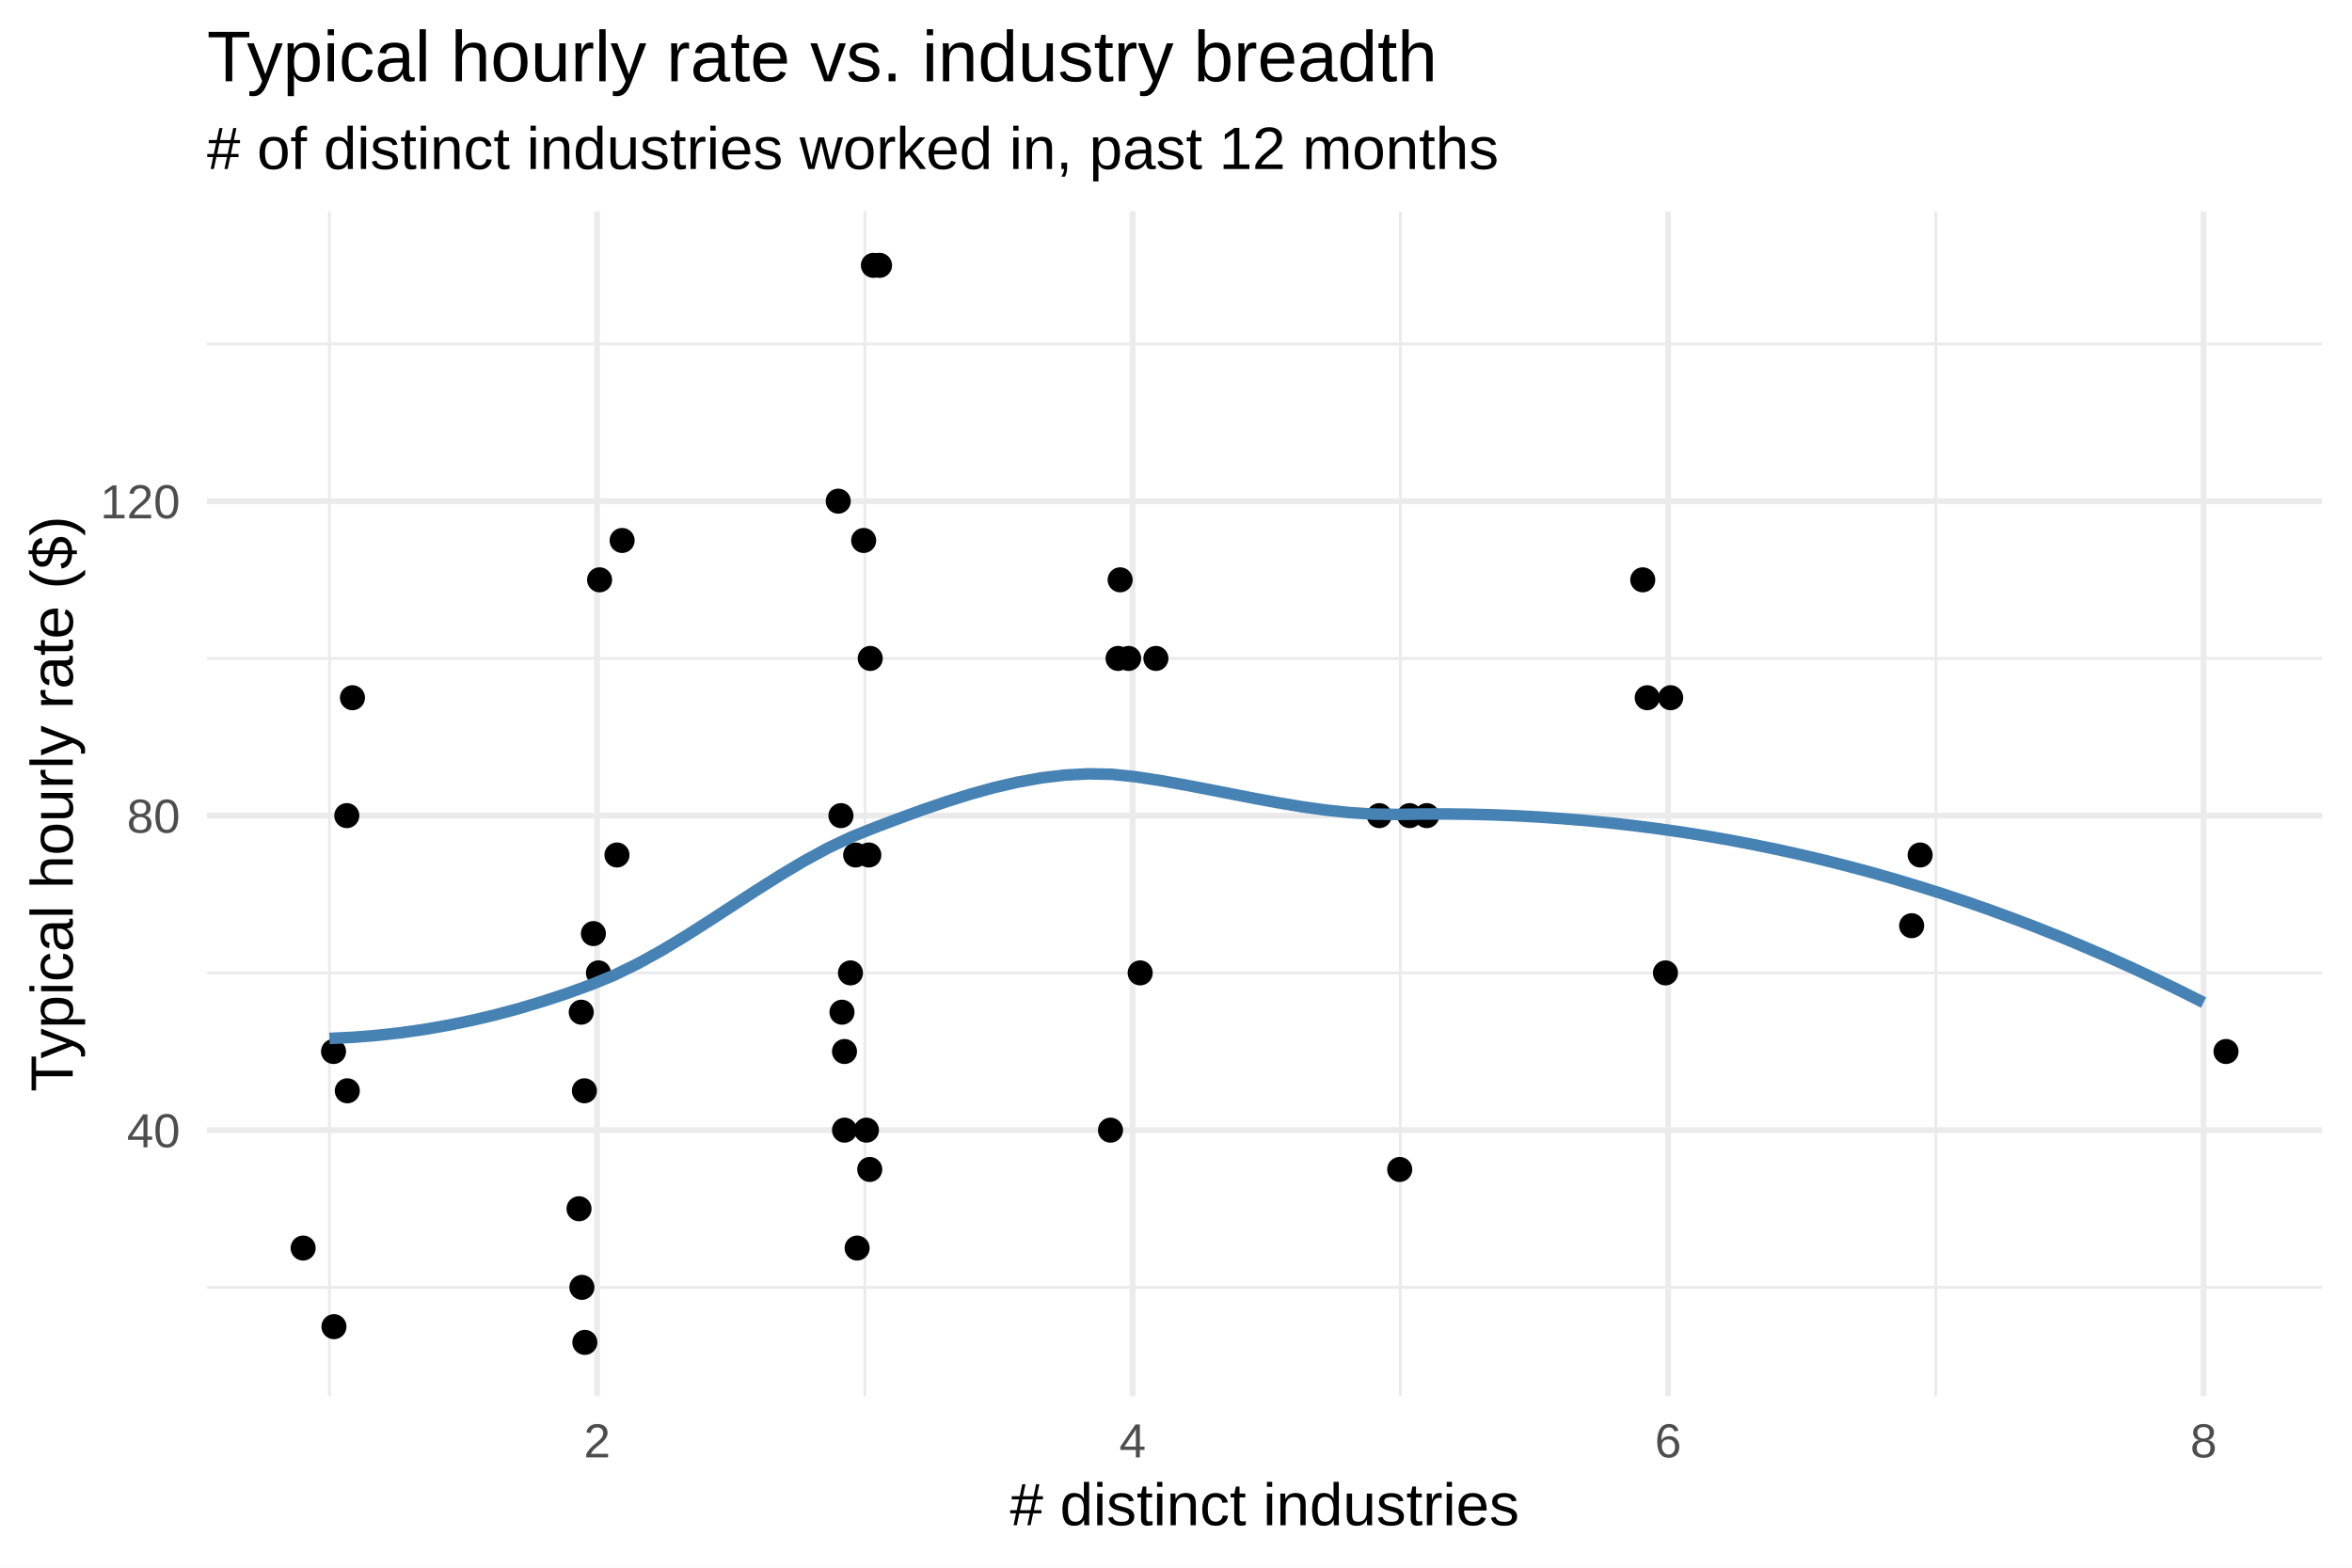
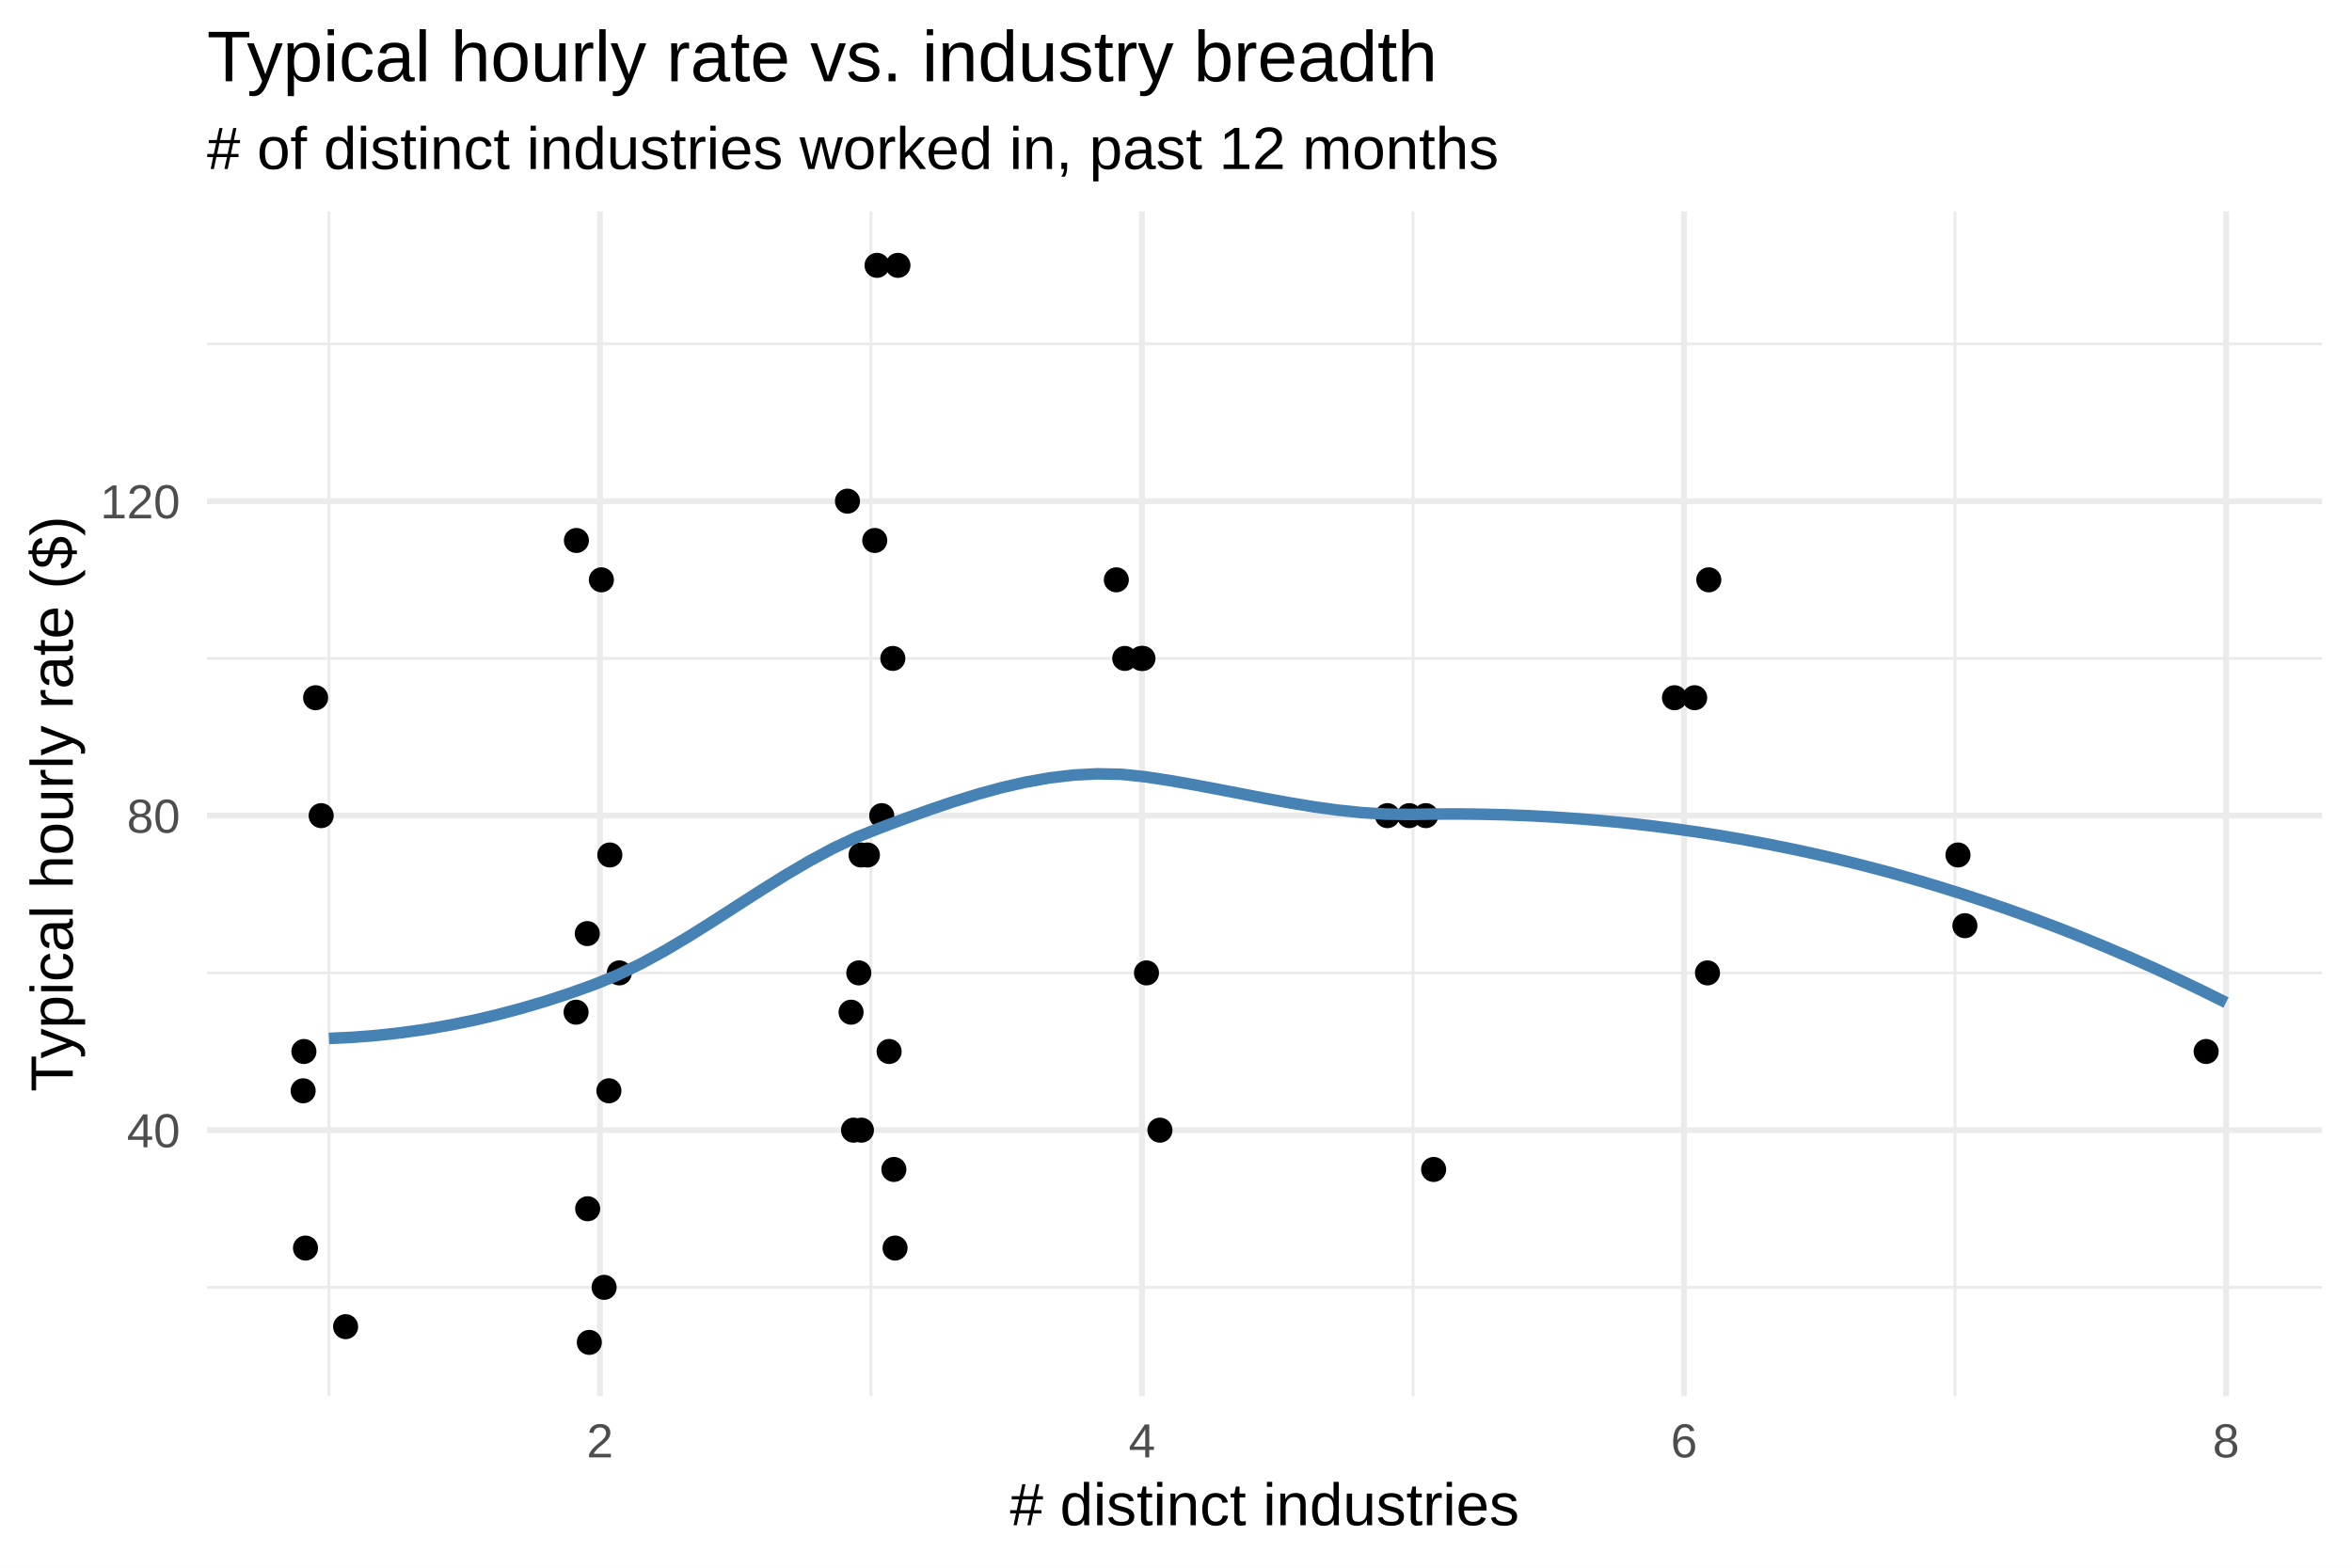
<svg xmlns="http://www.w3.org/2000/svg" width="432.00pt" height="288.00pt" viewBox="0 0 432.00 288.00">
  <g class="svglite">
    <defs>
      <style type="text/css">
    .svglite line, .svglite polyline, .svglite polygon, .svglite path, .svglite rect, .svglite circle {
      fill: none;
      stroke: #000000;
      stroke-linecap: round;
      stroke-linejoin: round;
      stroke-miterlimit: 10.00;
    }
    .svglite text {
      white-space: pre;
    }
    .svglite g.glyphgroup path {
      fill: inherit;
      stroke: none;
    }
  </style>
    </defs>
    <rect width="100%" height="100%" style="stroke: none; fill: #FFFFFF;" />
    <defs>
      <clipPath id="cpMC4wMHw0MzIuMDB8MC4wMHwyODguMDA=">
        <rect x="0.00" y="0.00" width="432.00" height="288.00" />
      </clipPath>
    </defs>
    <g clip-path="url(#cpMC4wMHw0MzIuMDB8MC4wMHwyODguMDA=)">
      <rect x="0" y="0.00" width="432.00" height="288.00" style="stroke-width: 1.07; stroke: none; fill: #FFFFFF;" />
    </g>
    <defs>
      <clipPath id="cpMzguMDJ8NDI2LjUyfDM4Ljg1fDI1Ni41MA==">
        <rect x="38.02" y="38.85" width="388.50" height="217.65" />
      </clipPath>
    </defs>
    <g clip-path="url(#cpMzguMDJ8NDI2LjUyfDM4Ljg1fDI1Ni41MA==)">
      <polyline points="38.02,236.50 426.52,236.50 " style="stroke-width: 0.53; stroke: #EBEBEB; stroke-linecap: butt;" />
      <polyline points="38.02,178.73 426.52,178.73 " style="stroke-width: 0.53; stroke: #EBEBEB; stroke-linecap: butt;" />
      <polyline points="38.02,120.96 426.52,120.96 " style="stroke-width: 0.53; stroke: #EBEBEB; stroke-linecap: butt;" />
      <polyline points="38.02,63.19 426.52,63.19 " style="stroke-width: 0.53; stroke: #EBEBEB; stroke-linecap: butt;" />
-       <polyline points="60.51,256.50 60.51,38.85 " style="stroke-width: 0.53; stroke: #EBEBEB; stroke-linecap: butt;" />
-       <polyline points="158.86,256.50 158.86,38.85 " style="stroke-width: 0.53; stroke: #EBEBEB; stroke-linecap: butt;" />
-       <polyline points="257.21,256.50 257.21,38.85 " style="stroke-width: 0.53; stroke: #EBEBEB; stroke-linecap: butt;" />
-       <polyline points="355.56,256.50 355.56,38.85 " style="stroke-width: 0.53; stroke: #EBEBEB; stroke-linecap: butt;" />
+       <polyline points="60.42,256.50 60.42,38.85 " style="stroke-width: 0.53; stroke: #EBEBEB; stroke-linecap: butt;" />
+       <polyline points="159.97,256.50 159.97,38.85 " style="stroke-width: 0.53; stroke: #EBEBEB; stroke-linecap: butt;" />
+       <polyline points="259.53,256.50 259.53,38.85 " style="stroke-width: 0.53; stroke: #EBEBEB; stroke-linecap: butt;" />
+       <polyline points="359.08,256.50 359.08,38.85 " style="stroke-width: 0.53; stroke: #EBEBEB; stroke-linecap: butt;" />
      <polyline points="38.02,207.62 426.52,207.62 " style="stroke-width: 1.07; stroke: #EBEBEB; stroke-linecap: butt;" />
      <polyline points="38.02,149.84 426.52,149.84 " style="stroke-width: 1.07; stroke: #EBEBEB; stroke-linecap: butt;" />
      <polyline points="38.02,92.07 426.52,92.07 " style="stroke-width: 1.07; stroke: #EBEBEB; stroke-linecap: butt;" />
-       <polyline points="109.68,256.50 109.68,38.85 " style="stroke-width: 1.07; stroke: #EBEBEB; stroke-linecap: butt;" />
-       <polyline points="208.03,256.50 208.03,38.85 " style="stroke-width: 1.07; stroke: #EBEBEB; stroke-linecap: butt;" />
-       <polyline points="306.39,256.50 306.39,38.85 " style="stroke-width: 1.07; stroke: #EBEBEB; stroke-linecap: butt;" />
-       <polyline points="404.74,256.50 404.74,38.85 " style="stroke-width: 1.07; stroke: #EBEBEB; stroke-linecap: butt;" />
-       <circle cx="207.30" cy="120.96" r="1.95" style="stroke-width: 0.71; fill: #000000;" />
-       <circle cx="212.31" cy="120.96" r="1.95" style="stroke-width: 0.71; fill: #000000;" />
-       <circle cx="205.74" cy="106.52" r="1.95" style="stroke-width: 0.71; fill: #000000;" />
-       <circle cx="351.12" cy="170.06" r="1.95" style="stroke-width: 0.71; fill: #000000;" />
-       <circle cx="306.86" cy="128.18" r="1.95" style="stroke-width: 0.71; fill: #000000;" />
-       <circle cx="154.65" cy="185.95" r="1.95" style="stroke-width: 0.71; fill: #000000;" />
-       <circle cx="159.58" cy="157.07" r="1.95" style="stroke-width: 0.71; fill: #000000;" />
-       <circle cx="156.21" cy="178.73" r="1.95" style="stroke-width: 0.71; fill: #000000;" />
-       <circle cx="63.70" cy="149.84" r="1.95" style="stroke-width: 0.71; fill: #000000;" />
-       <circle cx="110.13" cy="106.52" r="1.95" style="stroke-width: 0.71; fill: #000000;" />
-       <circle cx="61.34" cy="243.72" r="1.95" style="stroke-width: 0.71; fill: #000000;" />
-       <circle cx="159.14" cy="207.62" r="1.95" style="stroke-width: 0.71; fill: #000000;" />
-       <circle cx="253.34" cy="149.84" r="1.95" style="stroke-width: 0.71; fill: #000000;" />
-       <circle cx="262.06" cy="149.84" r="1.95" style="stroke-width: 0.71; fill: #000000;" />
-       <circle cx="302.55" cy="128.18" r="1.95" style="stroke-width: 0.71; fill: #000000;" />
-       <circle cx="106.88" cy="236.50" r="1.95" style="stroke-width: 0.71; fill: #000000;" />
-       <circle cx="63.79" cy="200.39" r="1.95" style="stroke-width: 0.71; fill: #000000;" />
-       <circle cx="107.42" cy="246.61" r="1.95" style="stroke-width: 0.71; fill: #000000;" />
-       <circle cx="155.11" cy="193.17" r="1.95" style="stroke-width: 0.71; fill: #000000;" />
-       <circle cx="109.92" cy="178.73" r="1.95" style="stroke-width: 0.71; fill: #000000;" />
-       <circle cx="108.99" cy="171.51" r="1.95" style="stroke-width: 0.71; fill: #000000;" />
-       <circle cx="301.73" cy="106.52" r="1.95" style="stroke-width: 0.71; fill: #000000;" />
-       <circle cx="64.74" cy="128.18" r="1.95" style="stroke-width: 0.71; fill: #000000;" />
-       <circle cx="113.32" cy="157.07" r="1.95" style="stroke-width: 0.71; fill: #000000;" />
-       <circle cx="106.76" cy="185.95" r="1.95" style="stroke-width: 0.71; fill: #000000;" />
-       <circle cx="157.16" cy="157.07" r="1.95" style="stroke-width: 0.71; fill: #000000;" />
-       <circle cx="408.86" cy="193.17" r="1.95" style="stroke-width: 0.71; fill: #000000;" />
-       <circle cx="159.75" cy="214.84" r="1.95" style="stroke-width: 0.71; fill: #000000;" />
-       <circle cx="61.26" cy="193.17" r="1.95" style="stroke-width: 0.71; fill: #000000;" />
-       <circle cx="106.35" cy="222.06" r="1.95" style="stroke-width: 0.71; fill: #000000;" />
-       <circle cx="114.27" cy="99.29" r="1.95" style="stroke-width: 0.71; fill: #000000;" />
-       <circle cx="154.46" cy="149.84" r="1.95" style="stroke-width: 0.71; fill: #000000;" />
-       <circle cx="305.90" cy="178.73" r="1.95" style="stroke-width: 0.71; fill: #000000;" />
-       <circle cx="209.42" cy="178.73" r="1.95" style="stroke-width: 0.71; fill: #000000;" />
-       <circle cx="352.68" cy="157.07" r="1.95" style="stroke-width: 0.71; fill: #000000;" />
-       <circle cx="258.91" cy="149.84" r="1.95" style="stroke-width: 0.71; fill: #000000;" />
-       <circle cx="159.84" cy="120.96" r="1.95" style="stroke-width: 0.71; fill: #000000;" />
-       <circle cx="155.12" cy="207.62" r="1.95" style="stroke-width: 0.71; fill: #000000;" />
-       <circle cx="205.36" cy="120.96" r="1.95" style="stroke-width: 0.71; fill: #000000;" />
-       <circle cx="157.43" cy="229.28" r="1.95" style="stroke-width: 0.71; fill: #000000;" />
-       <circle cx="158.63" cy="99.29" r="1.95" style="stroke-width: 0.71; fill: #000000;" />
-       <circle cx="160.42" cy="48.75" r="1.95" style="stroke-width: 0.71; fill: #000000;" />
-       <circle cx="161.55" cy="48.75" r="1.95" style="stroke-width: 0.71; fill: #000000;" />
-       <circle cx="55.68" cy="229.28" r="1.95" style="stroke-width: 0.71; fill: #000000;" />
-       <circle cx="257.09" cy="214.84" r="1.95" style="stroke-width: 0.71; fill: #000000;" />
-       <circle cx="153.96" cy="92.07" r="1.95" style="stroke-width: 0.71; fill: #000000;" />
-       <circle cx="203.97" cy="207.62" r="1.95" style="stroke-width: 0.71; fill: #000000;" />
-       <circle cx="107.34" cy="200.39" r="1.95" style="stroke-width: 0.71; fill: #000000;" />
-       <polyline points="60.51,190.77 64.86,190.56 69.22,190.21 73.58,189.73 77.94,189.11 82.29,188.35 86.65,187.46 91.01,186.43 95.37,185.26 99.72,183.96 104.08,182.52 108.44,180.94 112.80,179.16 117.15,177.03 121.51,174.62 125.87,171.99 130.22,169.22 134.58,166.38 138.94,163.55 143.30,160.80 147.65,158.20 152.01,155.83 156.37,153.76 160.73,152.02 165.08,150.37 169.44,148.78 173.80,147.29 178.16,145.92 182.51,144.71 186.87,143.70 191.23,142.91 195.59,142.39 199.94,142.16 204.30,142.25 208.66,142.71 213.01,143.38 217.37,144.15 221.73,144.98 226.09,145.83 230.44,146.68 234.80,147.48 239.16,148.21 243.52,148.82 247.87,149.28 252.23,149.56 256.59,149.62 260.95,149.55 265.30,149.53 269.66,149.58 274.02,149.69 278.38,149.86 282.73,150.10 287.09,150.40 291.45,150.76 295.80,151.19 300.16,151.68 304.52,152.24 308.88,152.86 313.23,153.55 317.59,154.31 321.95,155.14 326.31,156.03 330.66,156.99 335.02,158.02 339.38,159.12 343.74,160.28 348.09,161.52 352.45,162.83 356.81,164.21 361.17,165.66 365.52,167.18 369.88,168.78 374.24,170.44 378.59,172.18 382.95,174.00 387.31,175.88 391.67,177.84 396.02,179.88 400.38,181.99 404.74,184.18 " style="stroke-width: 2.13; stroke: #4682B4; stroke-linecap: butt;" />
+       <polyline points="110.20,256.50 110.20,38.85 " style="stroke-width: 1.07; stroke: #EBEBEB; stroke-linecap: butt;" />
+       <polyline points="209.75,256.50 209.75,38.85 " style="stroke-width: 1.07; stroke: #EBEBEB; stroke-linecap: butt;" />
+       <polyline points="309.31,256.50 309.31,38.85 " style="stroke-width: 1.07; stroke: #EBEBEB; stroke-linecap: butt;" />
+       <polyline points="408.86,256.50 408.86,38.85 " style="stroke-width: 1.07; stroke: #EBEBEB; stroke-linecap: butt;" />
+       <circle cx="209.63" cy="120.96" r="1.95" style="stroke-width: 0.71; fill: #000000;" />
+       <circle cx="209.93" cy="120.96" r="1.95" style="stroke-width: 0.71; fill: #000000;" />
+       <circle cx="205.04" cy="106.52" r="1.95" style="stroke-width: 0.71; fill: #000000;" />
+       <circle cx="360.90" cy="170.06" r="1.95" style="stroke-width: 0.71; fill: #000000;" />
+       <circle cx="307.56" cy="128.18" r="1.95" style="stroke-width: 0.71; fill: #000000;" />
+       <circle cx="156.32" cy="185.95" r="1.95" style="stroke-width: 0.71; fill: #000000;" />
+       <circle cx="158.15" cy="157.07" r="1.95" style="stroke-width: 0.71; fill: #000000;" />
+       <circle cx="157.74" cy="178.73" r="1.95" style="stroke-width: 0.71; fill: #000000;" />
+       <circle cx="58.99" cy="149.84" r="1.95" style="stroke-width: 0.71; fill: #000000;" />
+       <circle cx="110.46" cy="106.52" r="1.95" style="stroke-width: 0.71; fill: #000000;" />
+       <circle cx="63.48" cy="243.72" r="1.95" style="stroke-width: 0.71; fill: #000000;" />
+       <circle cx="156.77" cy="207.62" r="1.95" style="stroke-width: 0.71; fill: #000000;" />
+       <circle cx="254.83" cy="149.84" r="1.95" style="stroke-width: 0.71; fill: #000000;" />
+       <circle cx="258.85" cy="149.84" r="1.95" style="stroke-width: 0.71; fill: #000000;" />
+       <circle cx="311.27" cy="128.18" r="1.95" style="stroke-width: 0.71; fill: #000000;" />
+       <circle cx="110.96" cy="236.50" r="1.95" style="stroke-width: 0.71; fill: #000000;" />
+       <circle cx="55.68" cy="200.39" r="1.95" style="stroke-width: 0.71; fill: #000000;" />
+       <circle cx="108.24" cy="246.61" r="1.95" style="stroke-width: 0.71; fill: #000000;" />
+       <circle cx="163.31" cy="193.17" r="1.95" style="stroke-width: 0.71; fill: #000000;" />
+       <circle cx="113.75" cy="178.73" r="1.95" style="stroke-width: 0.71; fill: #000000;" />
+       <circle cx="107.87" cy="171.51" r="1.95" style="stroke-width: 0.71; fill: #000000;" />
+       <circle cx="313.86" cy="106.52" r="1.95" style="stroke-width: 0.71; fill: #000000;" />
+       <circle cx="57.97" cy="128.18" r="1.95" style="stroke-width: 0.71; fill: #000000;" />
+       <circle cx="112.01" cy="157.07" r="1.95" style="stroke-width: 0.71; fill: #000000;" />
+       <circle cx="105.81" cy="185.95" r="1.95" style="stroke-width: 0.71; fill: #000000;" />
+       <circle cx="159.32" cy="157.07" r="1.95" style="stroke-width: 0.71; fill: #000000;" />
+       <circle cx="405.21" cy="193.17" r="1.95" style="stroke-width: 0.71; fill: #000000;" />
+       <circle cx="164.18" cy="214.84" r="1.95" style="stroke-width: 0.71; fill: #000000;" />
+       <circle cx="55.82" cy="193.17" r="1.95" style="stroke-width: 0.71; fill: #000000;" />
+       <circle cx="107.94" cy="222.06" r="1.95" style="stroke-width: 0.71; fill: #000000;" />
+       <circle cx="105.87" cy="99.29" r="1.95" style="stroke-width: 0.71; fill: #000000;" />
+       <circle cx="161.95" cy="149.84" r="1.95" style="stroke-width: 0.71; fill: #000000;" />
+       <circle cx="313.62" cy="178.73" r="1.95" style="stroke-width: 0.71; fill: #000000;" />
+       <circle cx="210.58" cy="178.73" r="1.95" style="stroke-width: 0.71; fill: #000000;" />
+       <circle cx="359.63" cy="157.07" r="1.95" style="stroke-width: 0.71; fill: #000000;" />
+       <circle cx="261.88" cy="149.84" r="1.95" style="stroke-width: 0.71; fill: #000000;" />
+       <circle cx="163.99" cy="120.96" r="1.95" style="stroke-width: 0.71; fill: #000000;" />
+       <circle cx="158.22" cy="207.62" r="1.95" style="stroke-width: 0.71; fill: #000000;" />
+       <circle cx="206.59" cy="120.96" r="1.95" style="stroke-width: 0.71; fill: #000000;" />
+       <circle cx="164.40" cy="229.28" r="1.95" style="stroke-width: 0.71; fill: #000000;" />
+       <circle cx="160.67" cy="99.29" r="1.95" style="stroke-width: 0.71; fill: #000000;" />
+       <circle cx="164.93" cy="48.75" r="1.95" style="stroke-width: 0.71; fill: #000000;" />
+       <circle cx="161.09" cy="48.75" r="1.95" style="stroke-width: 0.71; fill: #000000;" />
+       <circle cx="56.11" cy="229.28" r="1.95" style="stroke-width: 0.71; fill: #000000;" />
+       <circle cx="263.32" cy="214.84" r="1.95" style="stroke-width: 0.71; fill: #000000;" />
+       <circle cx="155.66" cy="92.07" r="1.95" style="stroke-width: 0.71; fill: #000000;" />
+       <circle cx="213.05" cy="207.62" r="1.95" style="stroke-width: 0.71; fill: #000000;" />
+       <circle cx="111.84" cy="200.39" r="1.95" style="stroke-width: 0.71; fill: #000000;" />
+       <polyline points="60.42,190.77 64.83,190.56 69.24,190.21 73.65,189.73 78.06,189.11 82.47,188.35 86.88,187.46 91.29,186.43 95.70,185.26 100.12,183.96 104.53,182.52 108.94,180.94 113.35,179.16 117.76,177.03 122.17,174.62 126.58,171.99 130.99,169.22 135.40,166.38 139.81,163.55 144.22,160.80 148.63,158.20 153.04,155.83 157.45,153.76 161.86,152.02 166.27,150.37 170.69,148.78 175.10,147.29 179.51,145.92 183.92,144.71 188.33,143.70 192.74,142.91 197.15,142.39 201.56,142.16 205.97,142.25 210.38,142.71 214.79,143.38 219.20,144.15 223.61,144.98 228.02,145.83 232.43,146.68 236.85,147.48 241.26,148.21 245.67,148.82 250.08,149.28 254.49,149.56 258.90,149.62 263.31,149.55 267.72,149.53 272.13,149.58 276.54,149.69 280.95,149.86 285.36,150.10 289.77,150.40 294.18,150.76 298.59,151.19 303.01,151.68 307.42,152.24 311.83,152.86 316.24,153.55 320.65,154.31 325.06,155.14 329.47,156.03 333.88,156.99 338.29,158.02 342.70,159.12 347.11,160.28 351.52,161.52 355.93,162.83 360.34,164.21 364.75,165.66 369.17,167.18 373.58,168.78 377.99,170.44 382.40,172.18 386.81,174.00 391.22,175.88 395.63,177.84 400.04,179.88 404.45,181.99 408.86,184.18 " style="stroke-width: 2.13; stroke: #4682B4; stroke-linecap: butt;" />
    </g>
    <g clip-path="url(#cpMC4wMHw0MzIuMDB8MC4wMHwyODguMDA=)">
      <text x="33.09" y="210.77" text-anchor="end" style="font-size: 8.80px;fill: #4D4D4D; font-family: &quot;Arial&quot;;" textLength="9.78px" lengthAdjust="spacingAndGlyphs">40</text>
      <text x="33.09" y="152.99" text-anchor="end" style="font-size: 8.80px;fill: #4D4D4D; font-family: &quot;Arial&quot;;" textLength="9.78px" lengthAdjust="spacingAndGlyphs">80</text>
      <text x="33.09" y="95.22" text-anchor="end" style="font-size: 8.80px;fill: #4D4D4D; font-family: &quot;Arial&quot;;" textLength="14.67px" lengthAdjust="spacingAndGlyphs">120</text>
-       <text x="109.68" y="267.74" text-anchor="middle" style="font-size: 8.80px;fill: #4D4D4D; font-family: &quot;Arial&quot;;" textLength="4.89px" lengthAdjust="spacingAndGlyphs">2</text>
-       <text x="208.03" y="267.74" text-anchor="middle" style="font-size: 8.80px;fill: #4D4D4D; font-family: &quot;Arial&quot;;" textLength="4.89px" lengthAdjust="spacingAndGlyphs">4</text>
-       <text x="306.39" y="267.74" text-anchor="middle" style="font-size: 8.80px;fill: #4D4D4D; font-family: &quot;Arial&quot;;" textLength="4.89px" lengthAdjust="spacingAndGlyphs">6</text>
-       <text x="404.74" y="267.74" text-anchor="middle" style="font-size: 8.80px;fill: #4D4D4D; font-family: &quot;Arial&quot;;" textLength="4.89px" lengthAdjust="spacingAndGlyphs">8</text>
+       <text x="110.20" y="267.74" text-anchor="middle" style="font-size: 8.80px;fill: #4D4D4D; font-family: &quot;Arial&quot;;" textLength="4.89px" lengthAdjust="spacingAndGlyphs">2</text>
+       <text x="209.75" y="267.74" text-anchor="middle" style="font-size: 8.80px;fill: #4D4D4D; font-family: &quot;Arial&quot;;" textLength="4.89px" lengthAdjust="spacingAndGlyphs">4</text>
+       <text x="309.31" y="267.74" text-anchor="middle" style="font-size: 8.80px;fill: #4D4D4D; font-family: &quot;Arial&quot;;" textLength="4.89px" lengthAdjust="spacingAndGlyphs">6</text>
+       <text x="408.86" y="267.74" text-anchor="middle" style="font-size: 8.80px;fill: #4D4D4D; font-family: &quot;Arial&quot;;" textLength="4.89px" lengthAdjust="spacingAndGlyphs">8</text>
      <text x="232.27" y="280.20" text-anchor="middle" style="font-size: 11.00px; font-family: &quot;Arial&quot;;" textLength="93.59px" lengthAdjust="spacingAndGlyphs"># distinct industries</text>
      <text transform="translate(13.36,147.68) rotate(-90)" text-anchor="middle" style="font-size: 11.00px; font-family: &quot;Arial&quot;;" textLength="105.80px" lengthAdjust="spacingAndGlyphs">Typical hourly rate ($)</text>
      <text x="38.02" y="31.05" style="font-size: 11.00px; font-family: &quot;Arial&quot;;" textLength="237.41px" lengthAdjust="spacingAndGlyphs"># of distinct industries worked in, past 12 months</text>
      <text x="38.02" y="14.93" style="font-size: 13.20px; font-family: &quot;Arial&quot;;" textLength="225.62px" lengthAdjust="spacingAndGlyphs">Typical hourly rate vs. industry breadth</text>
    </g>
  </g>
</svg>
